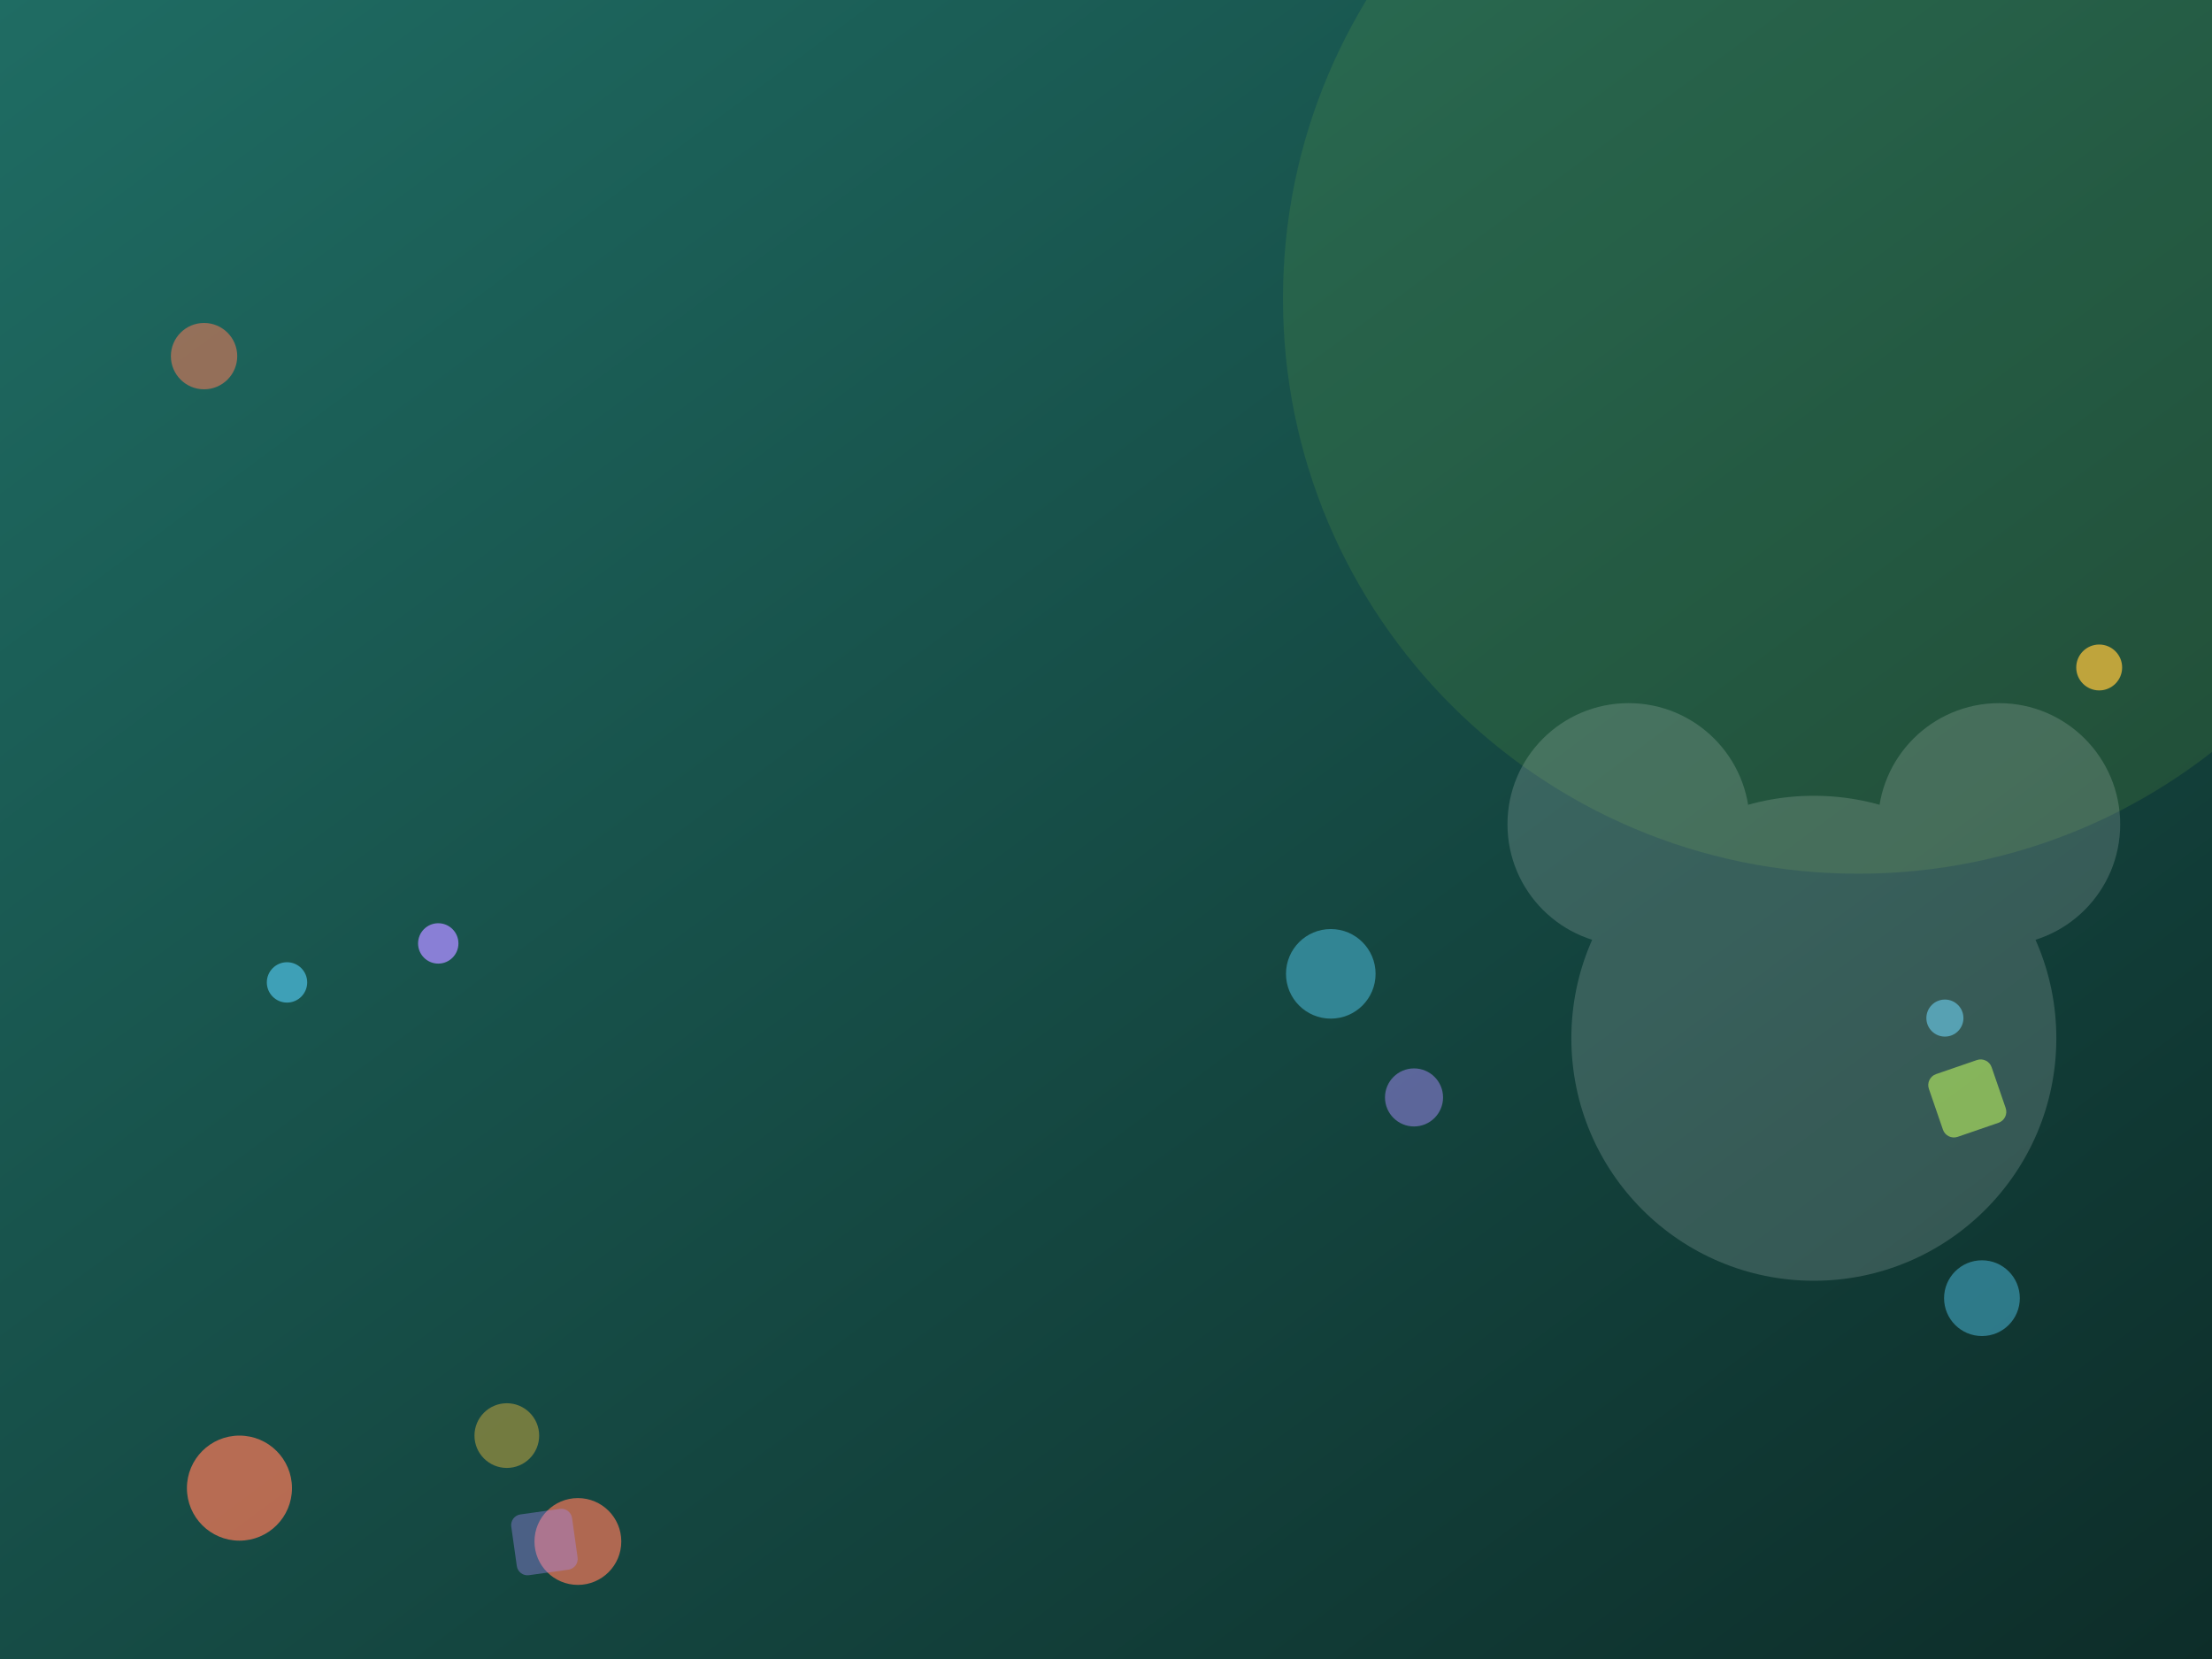
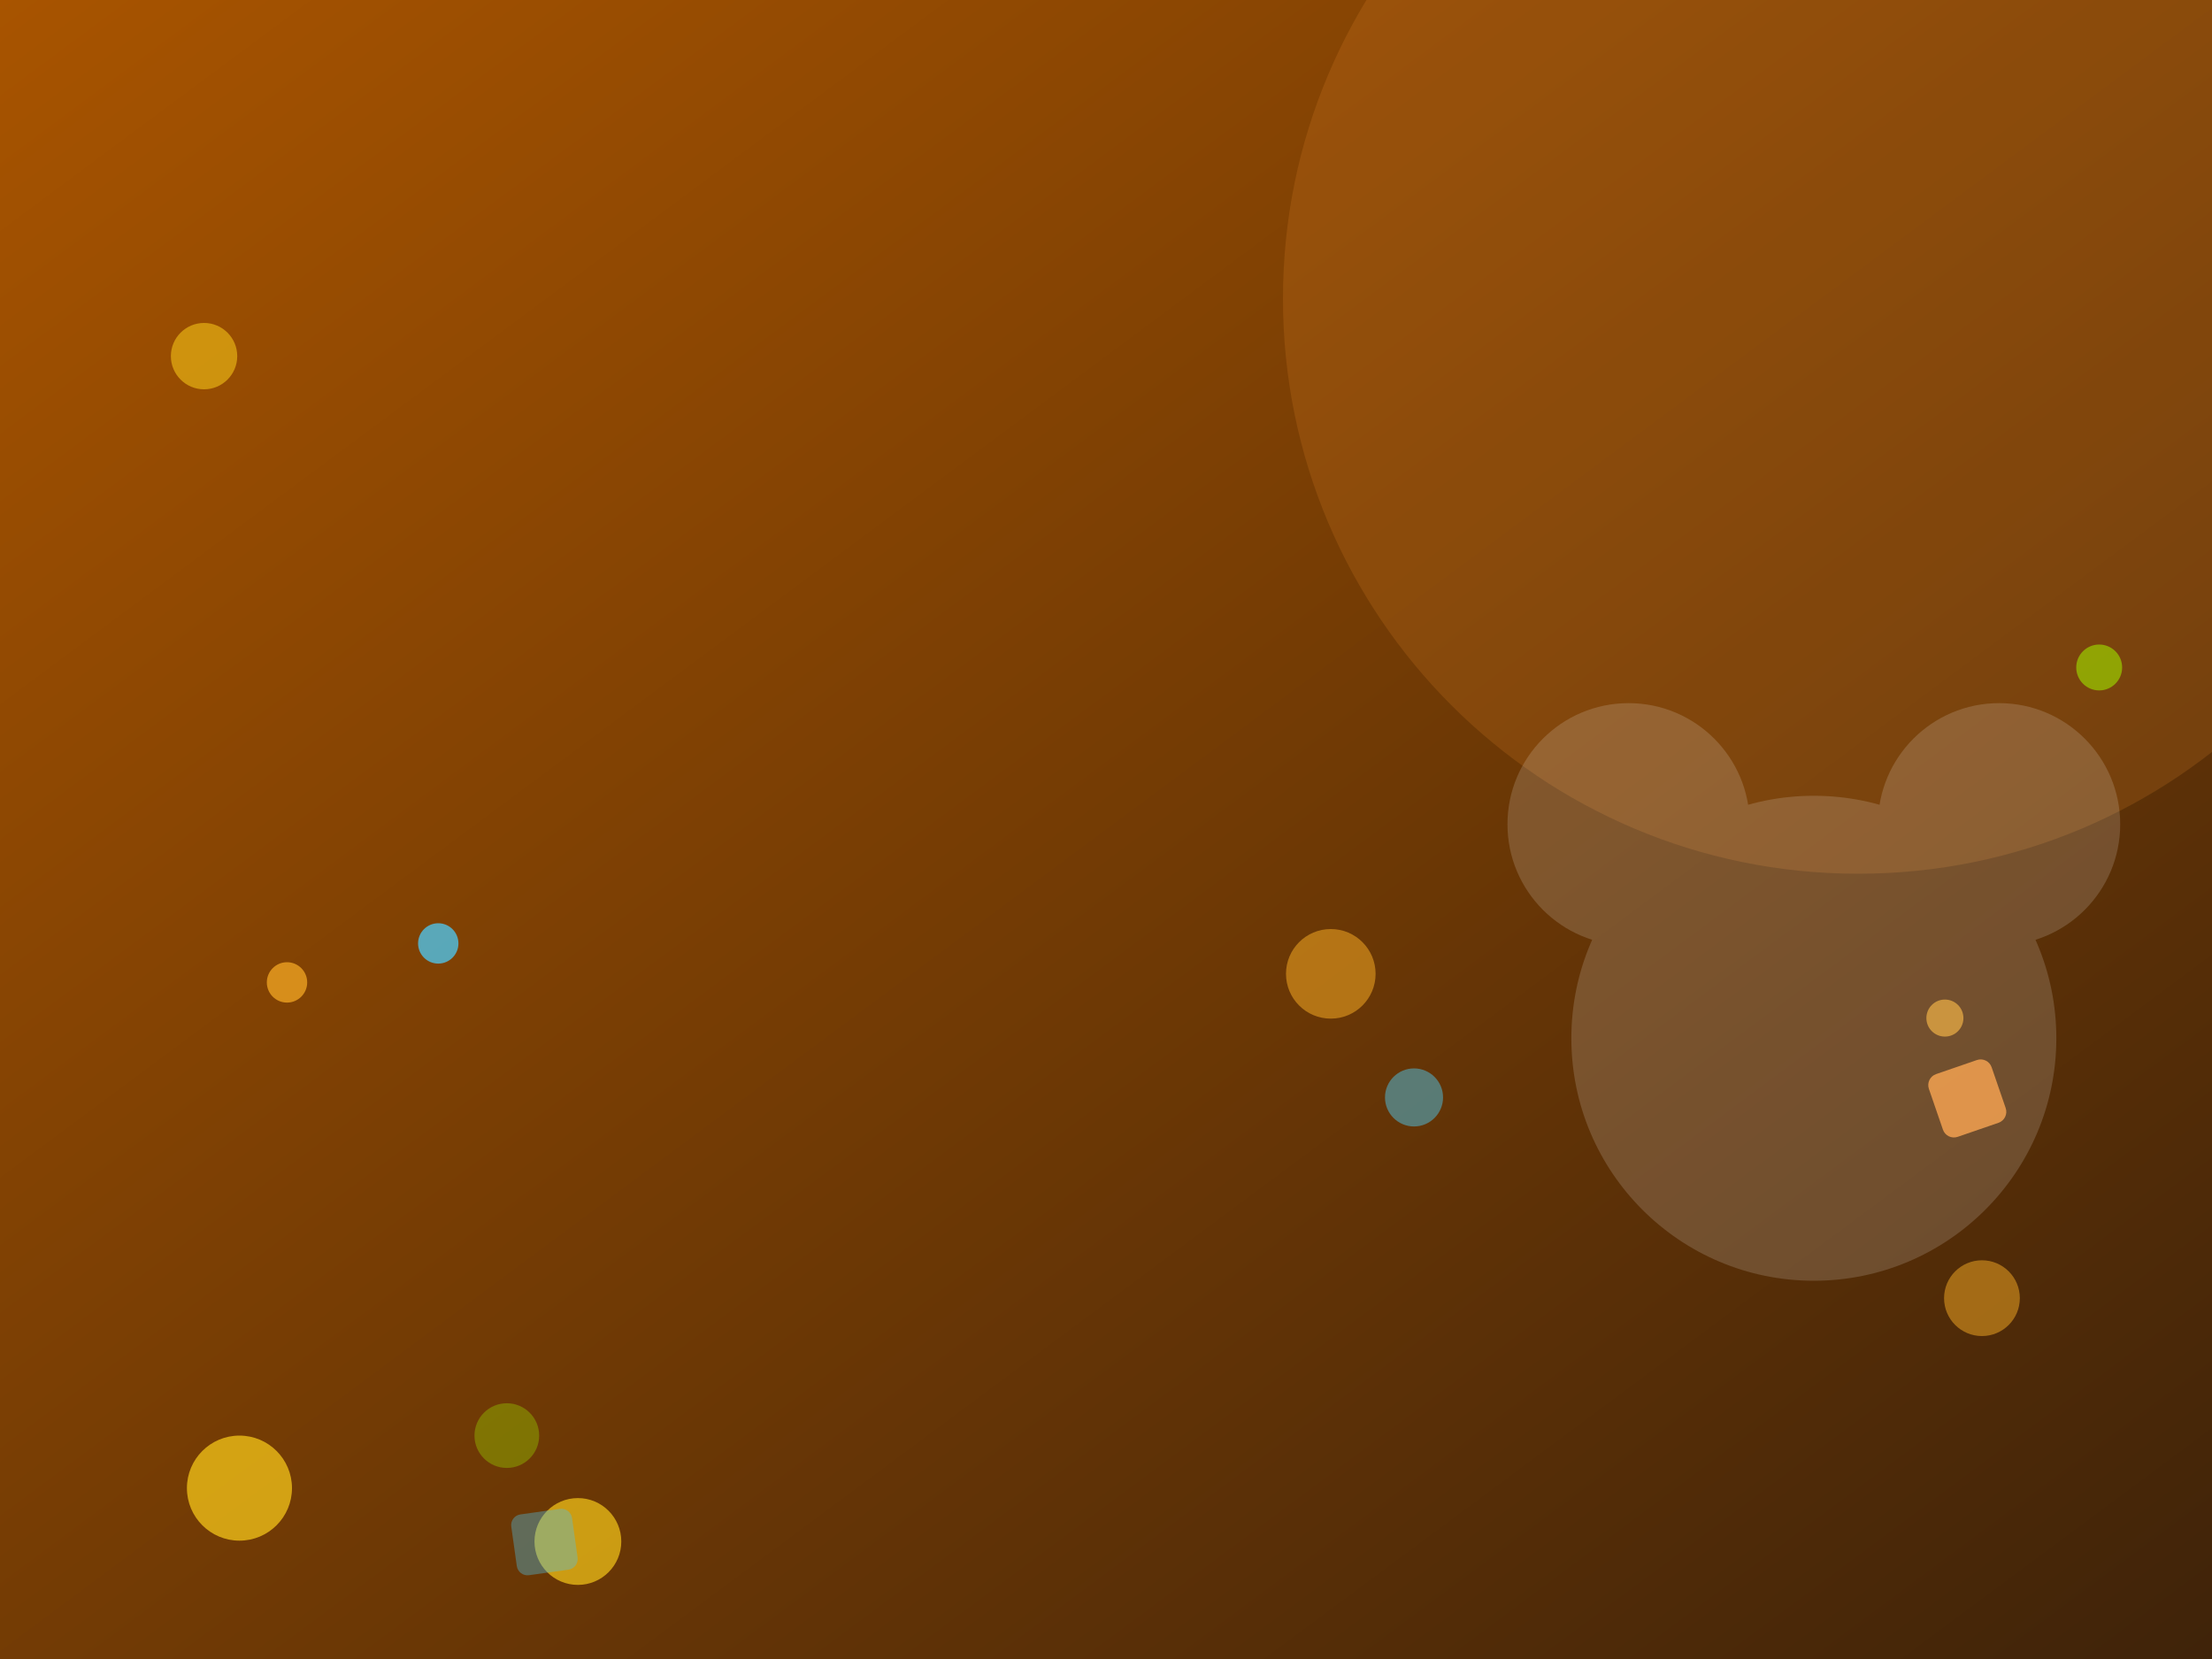
<svg xmlns="http://www.w3.org/2000/svg" viewBox="0 0 800 600" role="img" aria-label="">
  <defs>
    <linearGradient id="g" x1="0" y1="0" x2="1" y2="1">
-       <stop offset="0" stop-color="#1F6C63" />
-       <stop offset="1" stop-color="#0D2D29" />
+       <stop offset="0" stop-color="#A85400" />
+       <stop offset="1" stop-color="#3F2309" />
    </linearGradient>
  </defs>
  <rect width="800" height="600" fill="url(#g)" />
-   <circle cx="672" cy="108" r="208" fill="#8CC63F" opacity="0.13" />
-   <circle cx="759.2" cy="241.4" r="8.3" fill="#FFC53D" opacity="0.71" />
-   <circle cx="703.4" cy="368.2" r="6.7" fill="#4FC3E8" opacity="0.62" />
-   <circle cx="209.0" cy="557.5" r="15.7" fill="#FF7A59" opacity="0.66" />
-   <circle cx="481.3" cy="352.2" r="16.2" fill="#4FC3E8" opacity="0.5" />
-   <rect x="699.5" y="385.3" width="24.0" height="24.0" rx="4.2" fill="#8CC63F" opacity="0.77" transform="rotate(-19 711.4 397.3)" />
-   <circle cx="73.8" cy="128.8" r="12.0" fill="#FF7A59" opacity="0.53" />
-   <circle cx="86.6" cy="538.2" r="19.0" fill="#FF7A59" opacity="0.69" />
-   <circle cx="511.4" cy="396.9" r="10.5" fill="#A78BFA" opacity="0.49" />
-   <rect x="185.8" y="546.6" width="22.2" height="22.2" rx="3.9" fill="#A78BFA" opacity="0.37" transform="rotate(-8 196.9 557.7)" />
-   <circle cx="716.8" cy="469.5" r="13.7" fill="#4FC3E8" opacity="0.48" />
-   <circle cx="103.8" cy="355.3" r="7.3" fill="#4FC3E8" opacity="0.68" />
-   <circle cx="183.3" cy="519.2" r="11.7" fill="#FFC53D" opacity="0.4" />
-   <circle cx="158.5" cy="341.2" r="7.3" fill="#A78BFA" opacity="0.79" />
+   <circle cx="672" cy="108" r="208" fill="#FF9933" opacity="0.16" />
+   <circle cx="759.2" cy="241.4" r="8.3" fill="#99CC00" opacity="0.71" />
+   <circle cx="703.4" cy="368.2" r="6.7" fill="#FFB226" opacity="0.62" />
+   <circle cx="209.0" cy="557.5" r="15.7" fill="#FFD11A" opacity="0.66" />
+   <circle cx="481.3" cy="352.2" r="16.2" fill="#FFB226" opacity="0.5" />
+   <rect x="699.5" y="385.3" width="24.0" height="24.0" rx="4.2" fill="#FF9933" opacity="0.77" transform="rotate(-19 711.4 397.3)" />
+   <circle cx="73.8" cy="128.8" r="12.0" fill="#FFD11A" opacity="0.53" />
+   <circle cx="86.6" cy="538.2" r="19.0" fill="#FFD11A" opacity="0.69" />
+   <circle cx="511.4" cy="396.9" r="10.5" fill="#4FC3E8" opacity="0.49" />
+   <rect x="185.8" y="546.6" width="22.2" height="22.2" rx="3.9" fill="#4FC3E8" opacity="0.37" transform="rotate(-8 196.9 557.7)" />
+   <circle cx="716.8" cy="469.5" r="13.7" fill="#FFB226" opacity="0.48" />
+   <circle cx="103.8" cy="355.3" r="7.3" fill="#FFB226" opacity="0.68" />
+   <circle cx="183.3" cy="519.2" r="11.7" fill="#99CC00" opacity="0.4" />
+   <circle cx="158.5" cy="341.2" r="7.3" fill="#4FC3E8" opacity="0.79" />
  <g opacity="0.16" fill="#ffffff">
    <circle cx="589.0" cy="298.1" r="43.8" />
    <circle cx="723.0" cy="298.1" r="43.8" />
    <circle cx="656.0" cy="375.5" r="87.7" />
  </g>
</svg>
